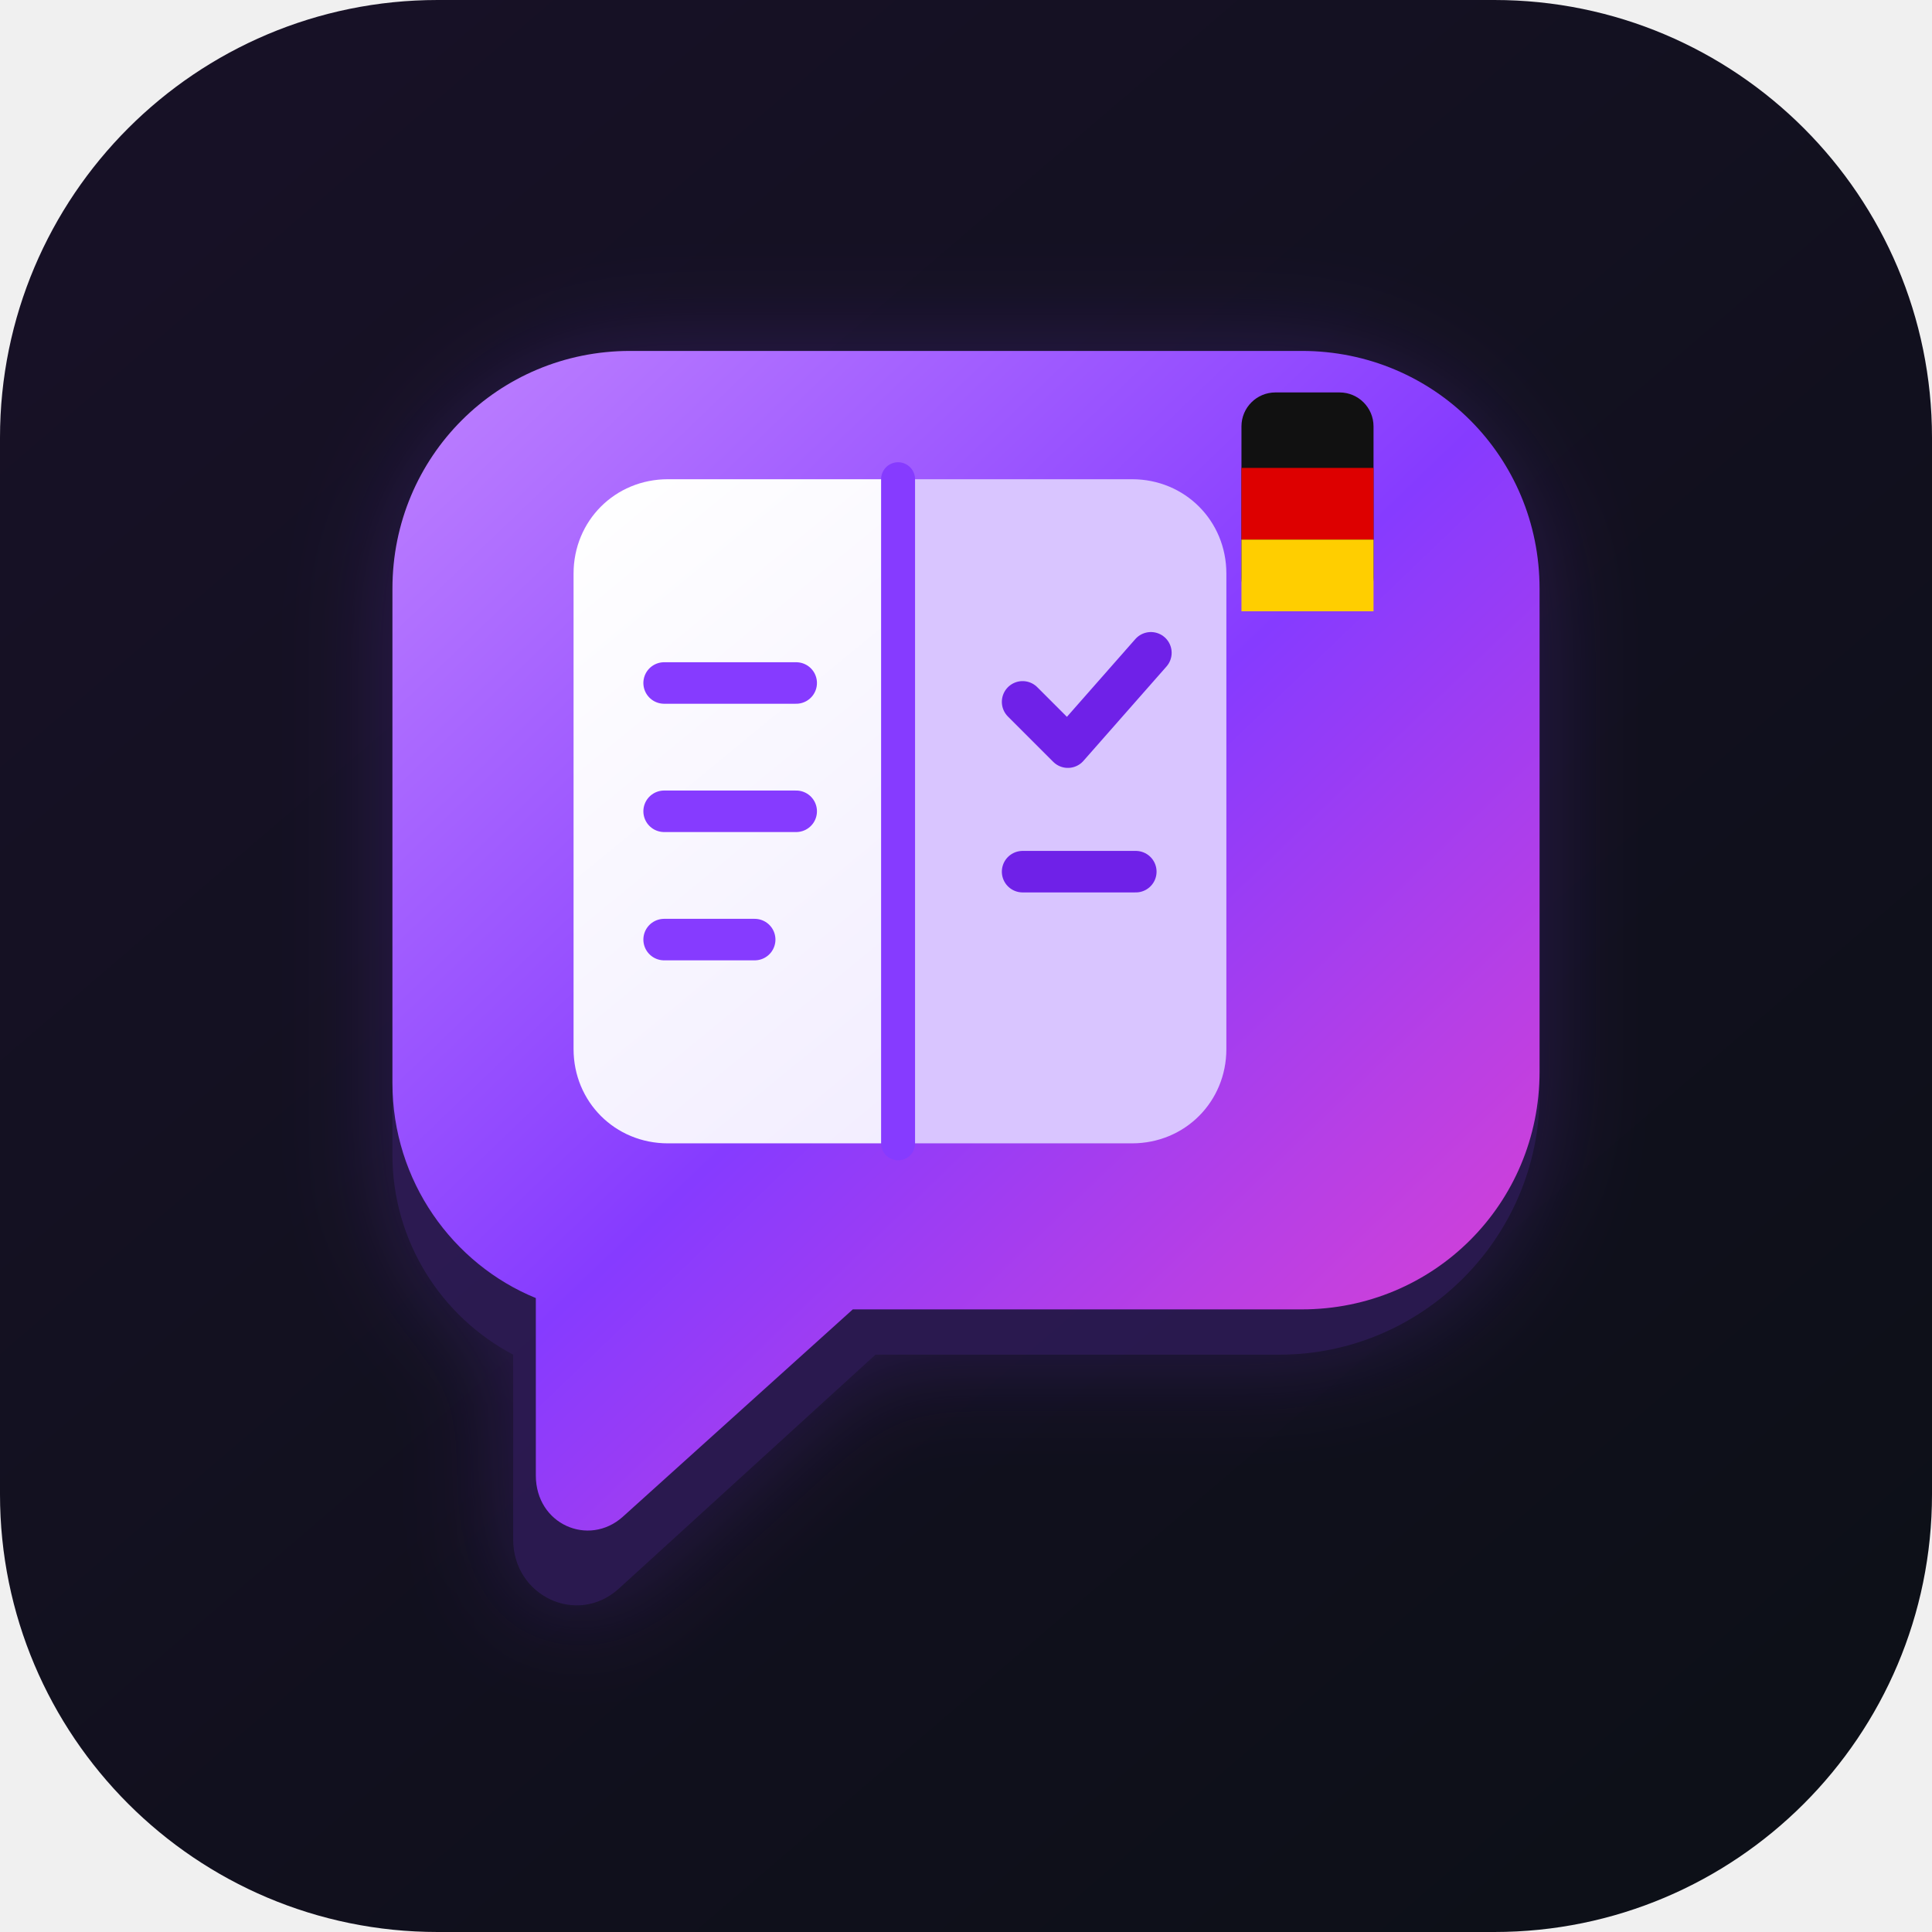
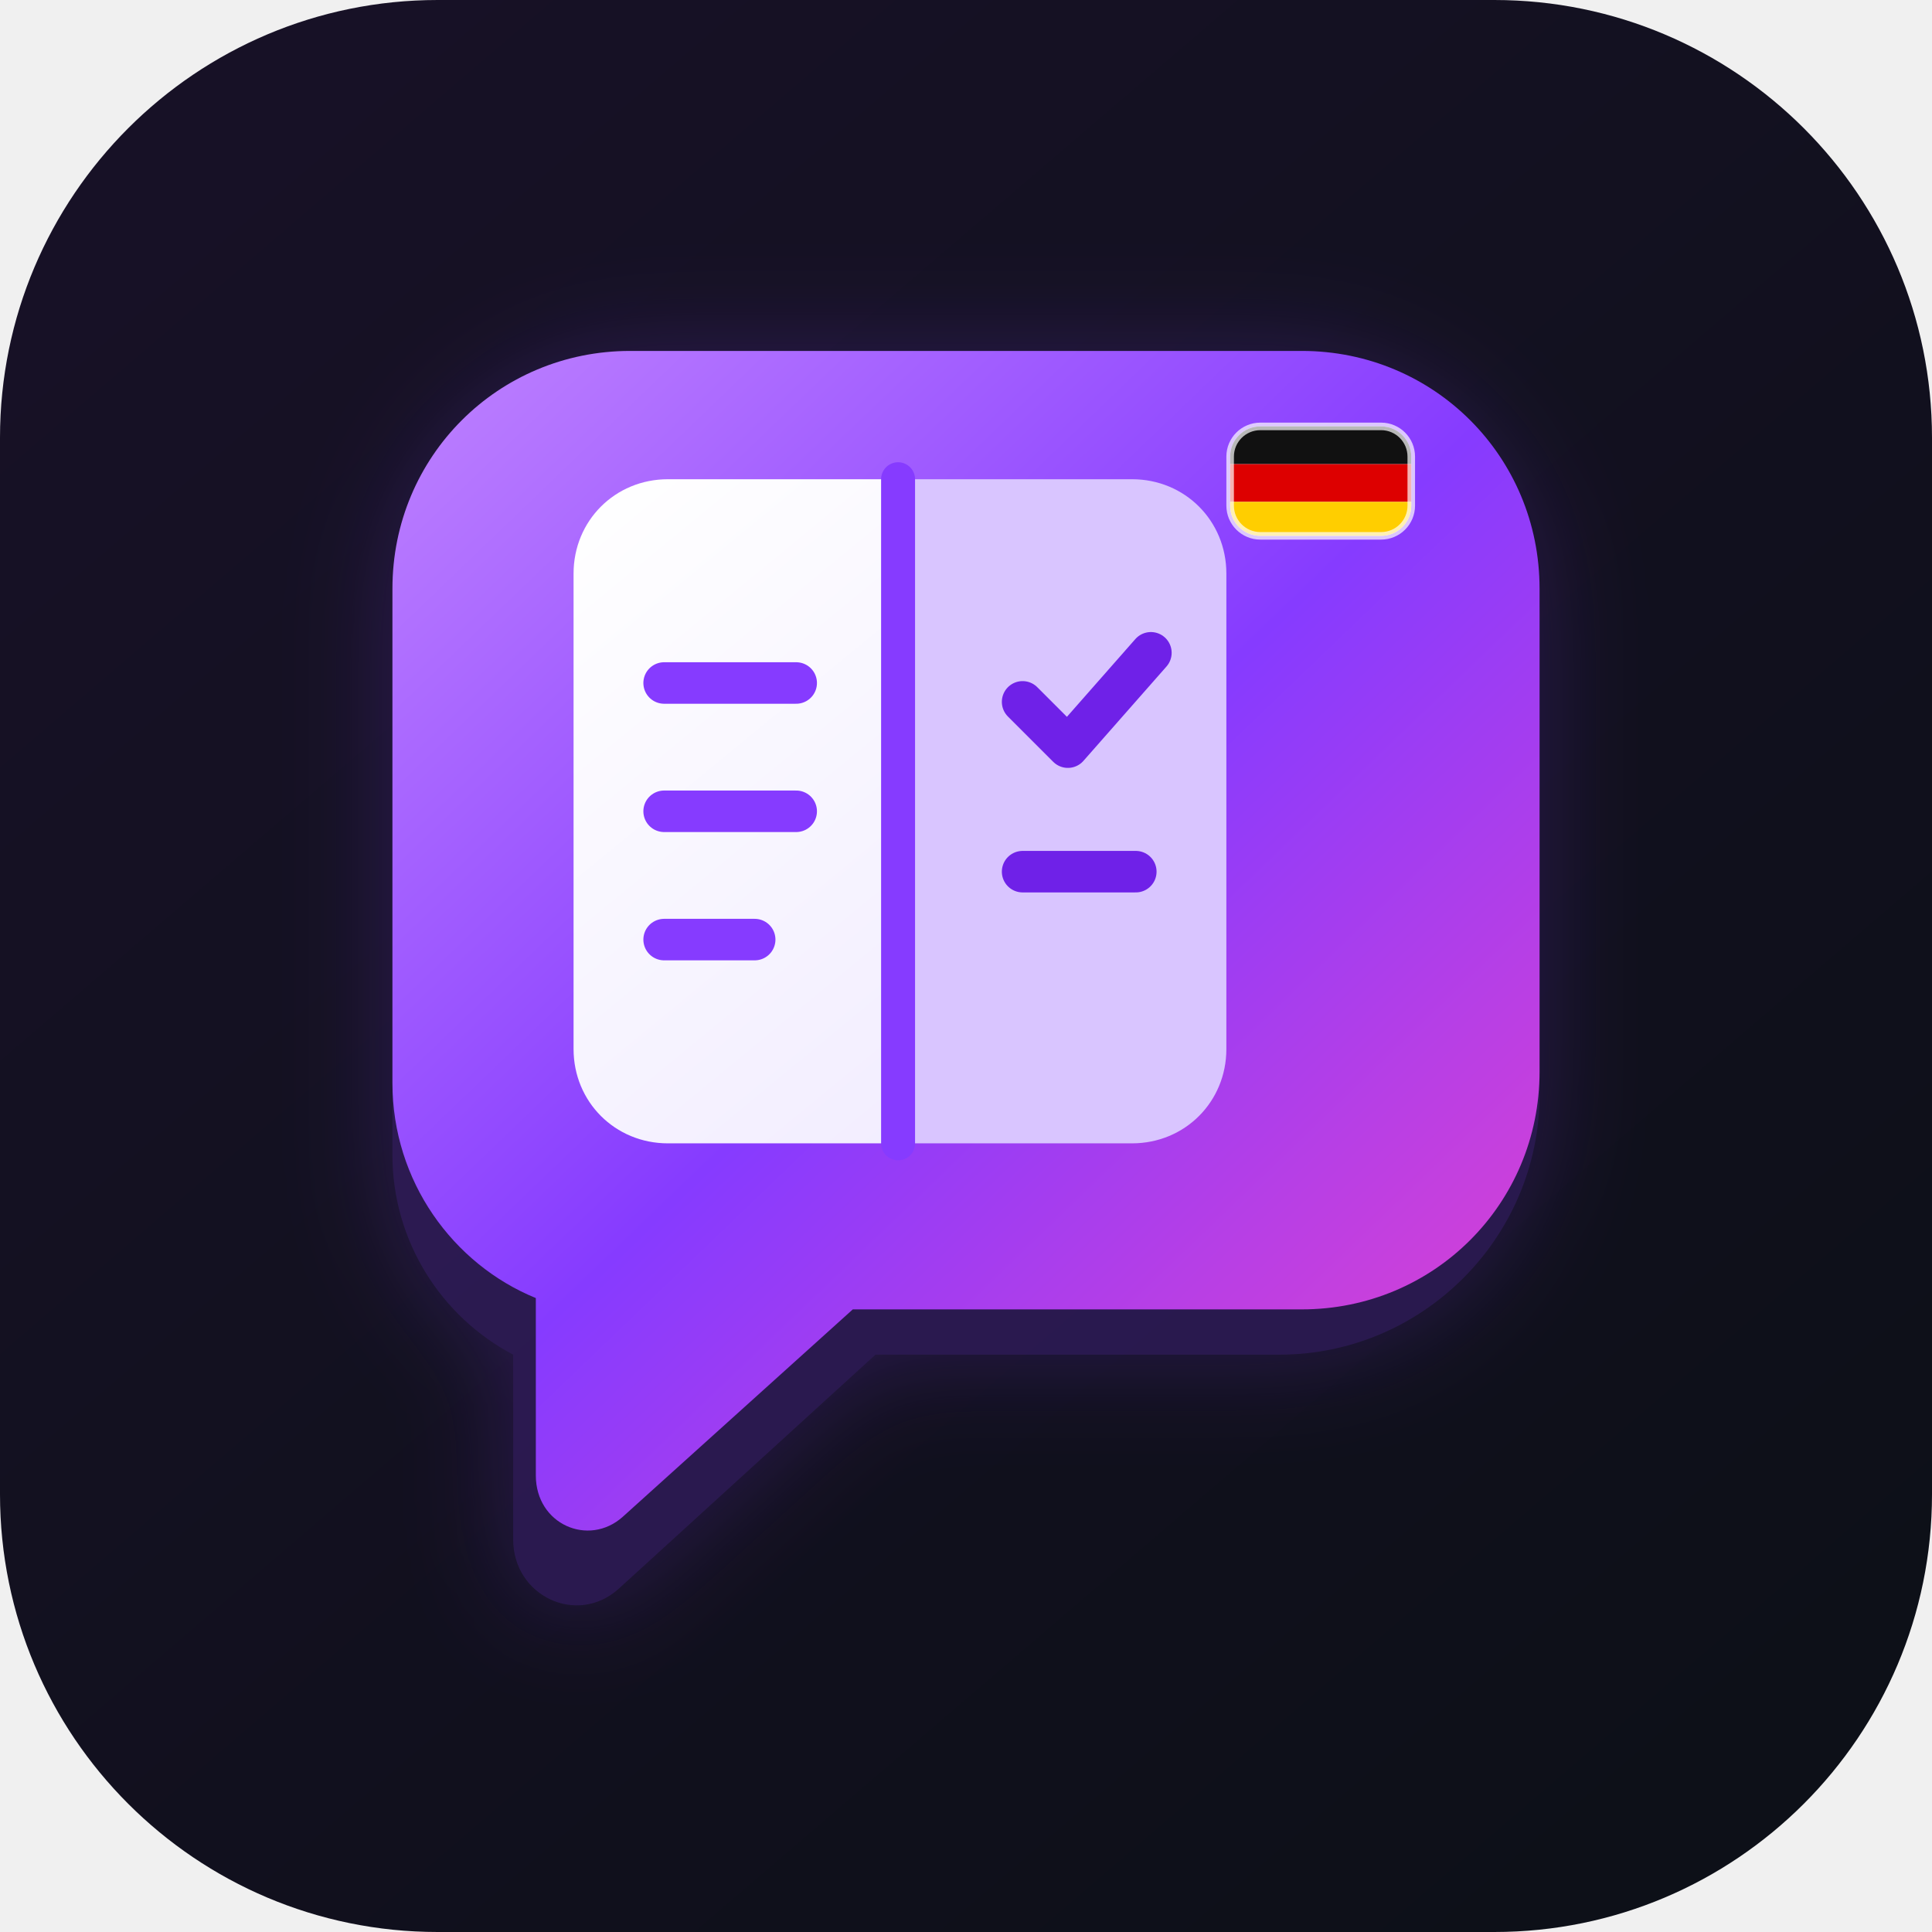
<svg xmlns="http://www.w3.org/2000/svg" viewBox="0 0 512 512" role="img" aria-labelledby="title desc">
  <defs>
    <linearGradient id="bg" x1="64" y1="32" x2="448" y2="480" gradientUnits="userSpaceOnUse">
      <stop stop-color="#171126" />
      <stop offset="1" stop-color="#0d1018" />
    </linearGradient>
    <linearGradient id="violet" x1="101" y1="90" x2="416" y2="418" gradientUnits="userSpaceOnUse">
      <stop stop-color="#c084ff" />
      <stop offset=".48" stop-color="#863bff" />
      <stop offset="1" stop-color="#ef43c8" />
    </linearGradient>
    <linearGradient id="paper" x1="155" y1="127" x2="359" y2="375" gradientUnits="userSpaceOnUse">
      <stop stop-color="#fff" />
      <stop offset="1" stop-color="#e9e1ff" />
    </linearGradient>
    <filter id="glow" x="-30%" y="-30%" width="160%" height="160%">
      <feGaussianBlur stdDeviation="14" result="blur" />
      <feMerge>
        <feMergeNode in="blur" />
        <feMergeNode in="SourceGraphic" />
      </feMerge>
    </filter>
+     <clipPath id="flag-clip">
+       <rect x="0" y="0" width="48" height="29" rx="8" />
+     </clipPath>
  </defs>
  <rect width="512" height="512" rx="116" fill="url(#bg)" />
  <path d="M104 163c0-38 31-69 69-69h166c38 0 69 31 69 69v127c0 38-31 69-69 69H232l-68 62c-11 10-28 2-28-13v-49c-19-10-32-30-32-53V163Z" fill="#863bff" opacity=".22" filter="url(#glow)" />
  <path d="M104 156c0-35 28-63 63-63h178c35 0 63 28 63 63v128c0 35-28 63-63 63H226l-61 55c-9 8-23 2-23-11v-47c-22-9-38-31-38-57V156Z" fill="url(#violet)" />
  <path d="M152 152c0-14 11-25 25-25h61v176h-61c-14 0-25-11-25-25V152Z" fill="url(#paper)" />
  <path d="M238 127h62c14 0 25 11 25 25v126c0 14-11 25-25 25h-62V127Z" fill="#d9c5ff" />
  <path d="M238 127v176" stroke="#863bff" stroke-width="9" stroke-linecap="round" />
  <path d="M176 181h35M176 215h35M176 249h24" stroke="#863bff" stroke-width="11" stroke-linecap="round" />
  <path d="m271 186 12 12 22-25" stroke="#6f21e8" stroke-width="11" stroke-linecap="round" stroke-linejoin="round" fill="none" />
  <path d="M271 231h30" stroke="#6f21e8" stroke-width="11" stroke-linecap="round" />
-   <g transform="translate(329 104)">
-     <rect width="35" height="58" rx="9" fill="#111" />
-     <rect y="20" width="35" height="19" fill="#d00" />
-     <rect y="39" width="35" height="19" rx="0 0 9 9" fill="#ffce00" />
+   <g transform="translate(326 113)">
+     <rect width="48" height="29" rx="8" fill="#fff" opacity=".92" />
+     <g clip-path="url(#flag-clip)">
+       <rect width="48" height="10" fill="#111" />
+       <rect y="10" width="48" height="10" fill="#d00" />
+       <rect y="20" width="48" height="9" fill="#ffce00" />
+     </g>
+     <rect width="48" height="29" rx="8" fill="none" stroke="#fff" stroke-opacity=".7" stroke-width="2" />
  </g>
</svg>
